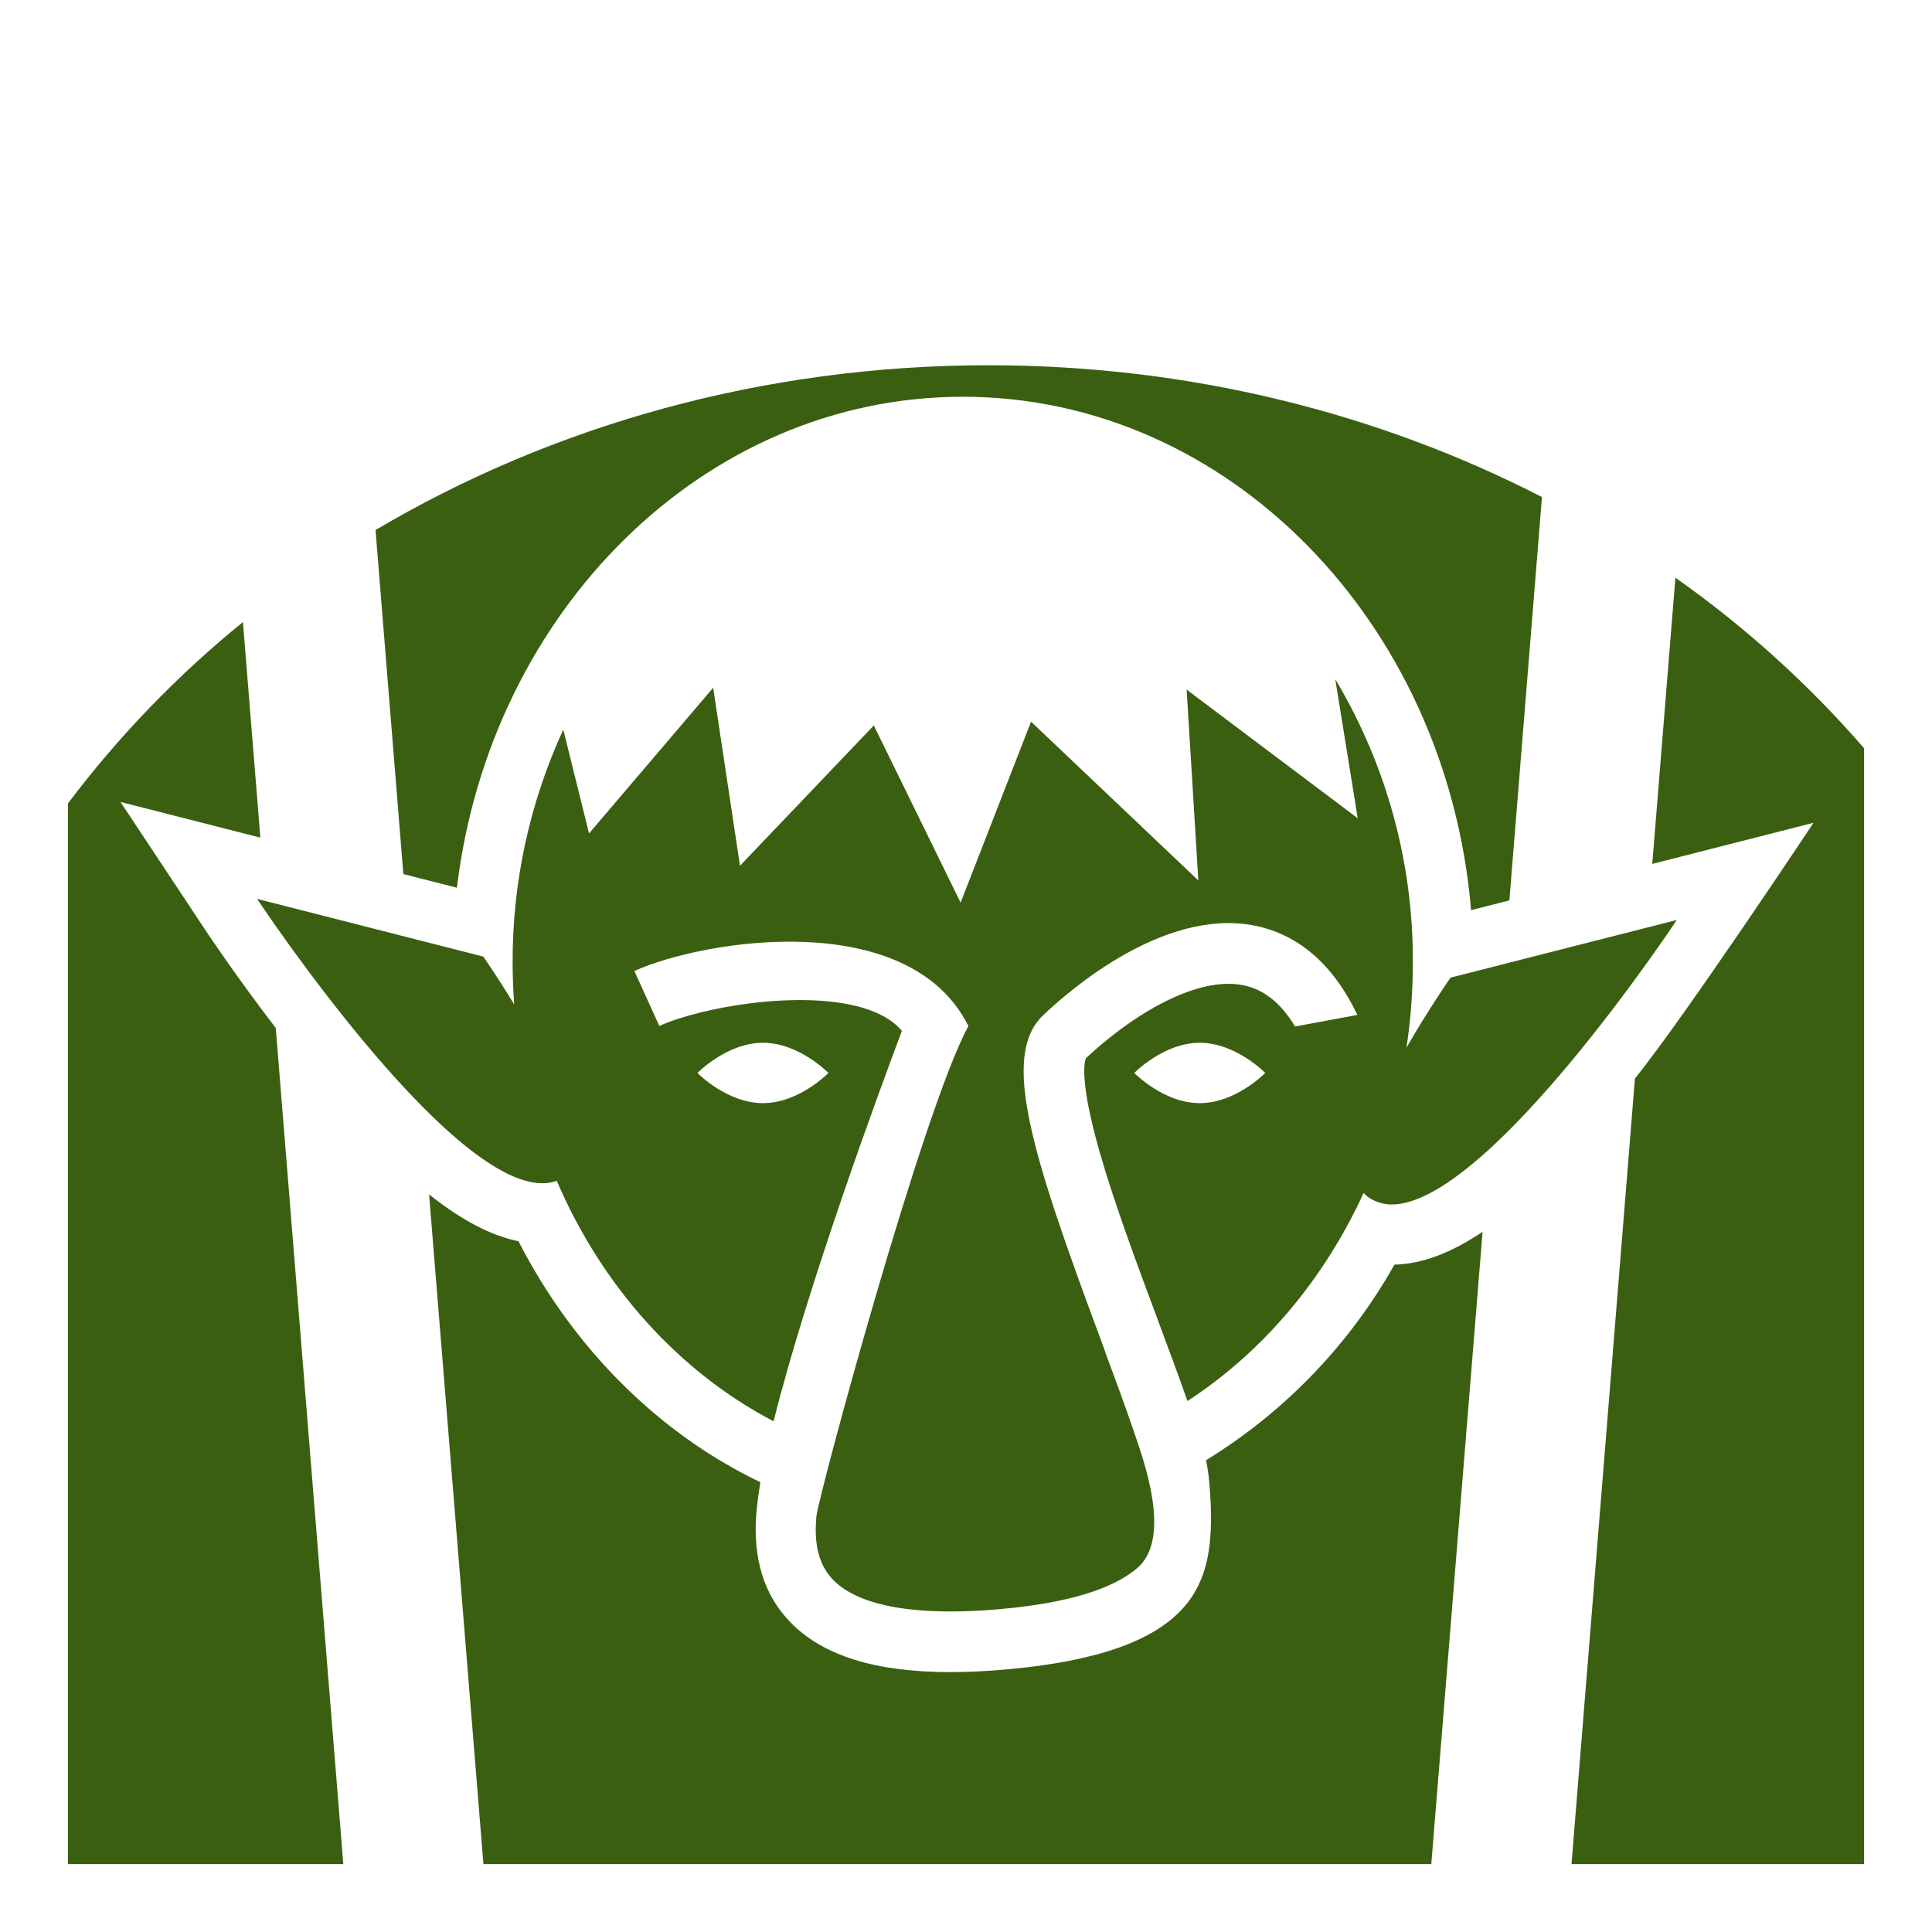
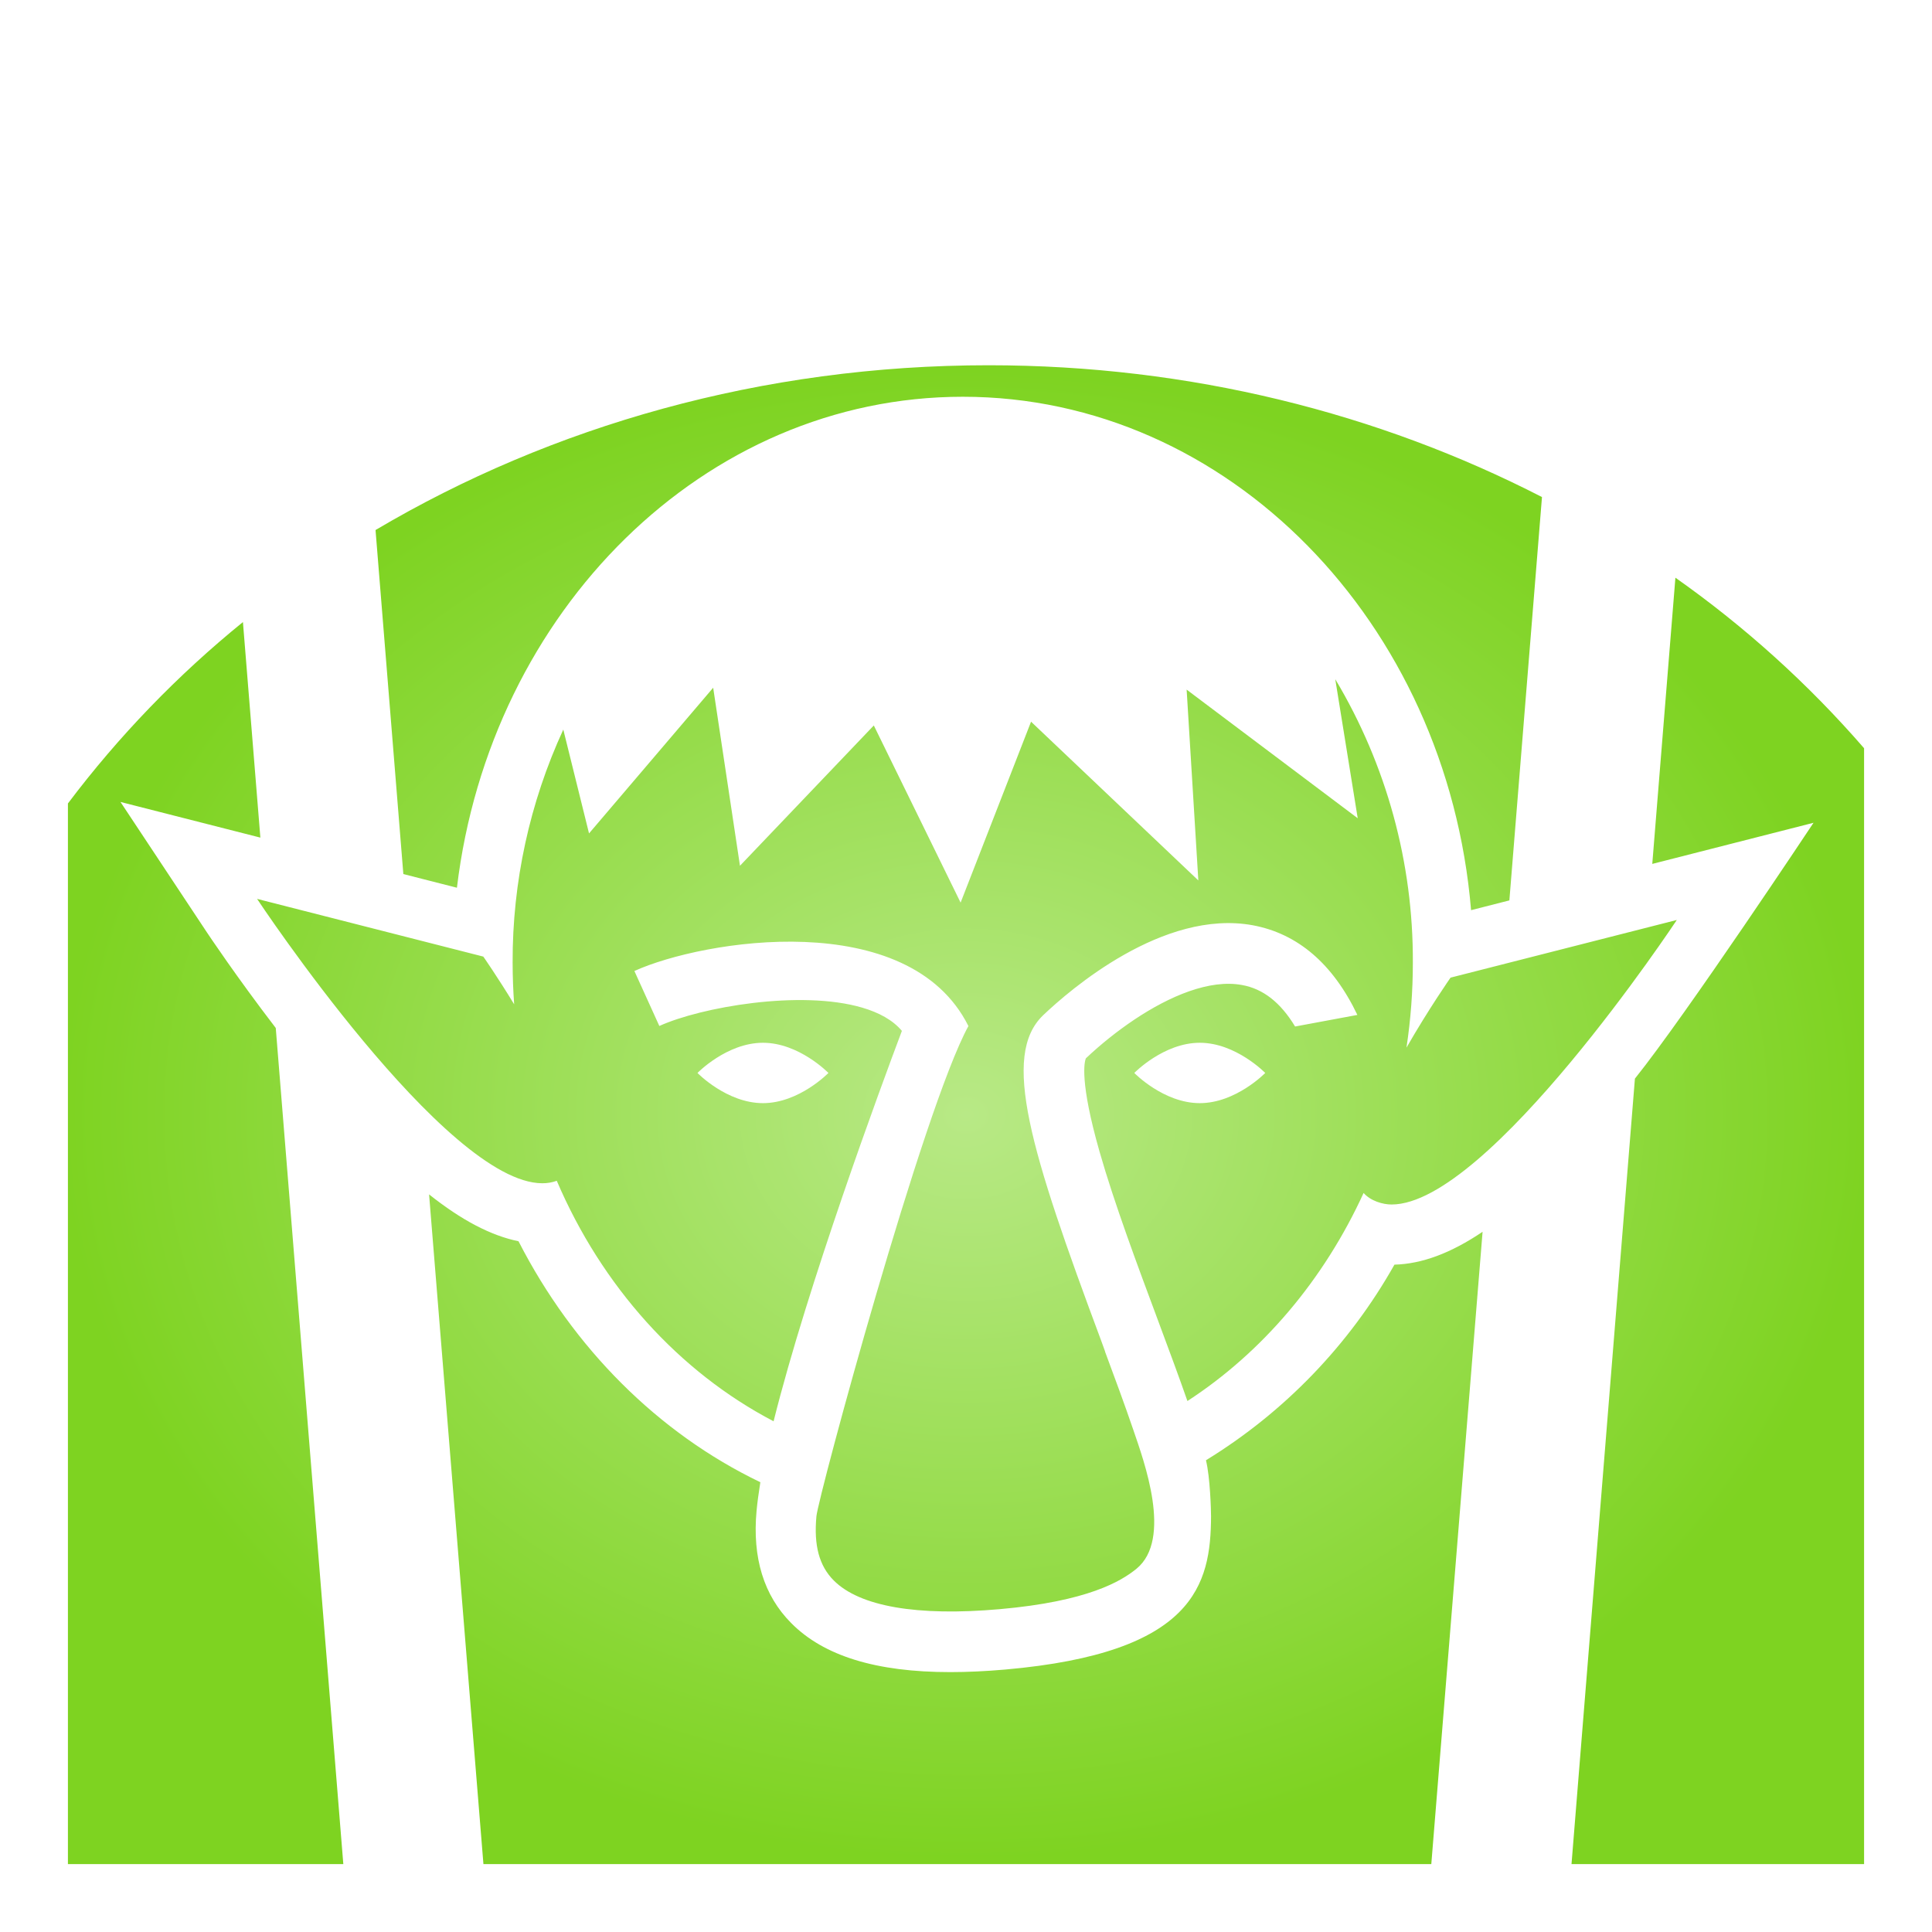
- <svg xmlns="http://www.w3.org/2000/svg" viewBox="0 0 512 512" style="height: 48px; width: 48px;">
-   <path d="M0 0h512v512H0z" fill="#cd1717" fill-opacity="0" />
+ <svg xmlns="http://www.w3.org/2000/svg" viewBox="0 0 512 512" style="height: 64px; width: 64px;">
+   <defs>
+     <radialGradient id="gradient-1">
+       <stop offset="0%" stop-color="#b8e986" stop-opacity="1" />
+       <stop offset="100%" stop-color="#7ed321" stop-opacity="1" />
+     </radialGradient>
+   </defs>
  <g class="" transform="translate(0,0)" style="touch-action: none;">
-     <path d="M262 96.795c-60 0-115.84 16.07-162.48 43.67l7.37 91.17 14.2 3.62c8.8-73.35 65.57-130.12 134.08-130.11 70.35 0 128.32 59.86 134.68 136.06l10.15-2.59 8.64-106.89c-43.23-22.22-93.28-34.93-146.64-34.93zm182 56.3l-6.13 75.85 42.73-10.9s-33.62 50.7-47.33 67.8L416.467 494H494V198.287a278.49 278.49 0 0 0-50-45.19zm-379.62 11.76A275.38 275.38 0 0 0 18 212.925V494h72.982L73.08 272.426c-10.5-13.69-17.82-24.71-18.23-25.31l-22.92-34.59 37.07 9.45zm289.48 15.14l5.95 36.85-45.34-34.09 3.1 50.57-44.33-42.07-18.67 47.95-23-46.95-35.47 37.18-7.1-47.18-32.9 38.61-6.82-27.52a146.56 146.56 0 0 0-13.43 61.73c.007 3.733.143 7.426.41 11.08-4.51-7.39-8.18-12.65-8.18-12.65l-59.95-15.29s49.92 75.36 75.59 75.36c1.306.01 2.602-.21 3.83-.65 11.98 27.99 32.37 50.62 57.46 63.73 9.07-36.31 28.51-88.87 34-103.46-2.4-2.87-6.08-4.86-10.51-6.16-8.16-2.4-18.91-2.44-29-1.23-9.92 1.19-19.21 3.57-24.77 6.09l-6.61-14.57c18.2-8.26 72.67-17.12 88.52 14.59-12.02 21.91-39.79 124.66-40.28 129.91-.72 7.73.73 13.13 4.58 17 6.87 6.91 22.09 9.55 44 7.62 23.31-2.05 32.18-7.39 36.24-10.71 9.6-7.86 1.97-28.56-.8-36.69-2.26-6.63-5.03-14.12-7.53-20.84v-.08l-1-2.76c-18.86-50.56-26.54-75.59-15.44-86.28l.06-.06c7.02-6.68 31.78-28.17 55.53-23.82 11.9 2.22 21.22 10.18 27.72 23.76l-16.51 3.07c-3.84-6.36-8.47-10-14.08-11-8.57-1.57-19.13 2.91-28.51 9.17a99.32 99.32 0 0 0-12.87 10.28c-.35.93-1.7 6.02 3.65 24.75 3.89 13.63 10.04 30.09 15.46 44.63 3.06 8.22 5.69 15.31 7.82 21.42 19.89-12.92 36.17-32.14 46.69-55.14 1.806 2.085 5.055 3.073 7.42 3.06 25.67 0 75.58-75.4 75.58-75.4l-59.96 15.28s-5.75 8.22-11.68 18.55a150.51 150.51 0 0 0 1.69-22.51 145 145 0 0 0-20.56-75.13zm-151.67 96.35c9.58 0 17.35 8 17.35 8s-7.77 8-17.35 8c-9.58 0-17.35-8-17.35-8s7.77-8 17.35-8zm115.76 0c9.58 0 17.35 8 17.35 8s-7.77 8-17.35 8c-9.58 0-17.35-8-17.35-8s7.77-8 17.35-8zm-204.24 40.18L128.114 494H379.31l13.59-167.564c-8.47 5.71-16.13 8.52-23.36 8.71a143.18 143.18 0 0 1-49.95 51.838c1.11 4.44 1.35 13.33 1.35 14.83-.07 18.13-4.34 36.21-54.52 40.63-5.173.455-10.033.68-14.58.68-19.67 0-33.54-4.28-42.17-13-7.25-7.29-10.33-17.3-9.17-29.77.21-2.27.57-4.81 1-7.55-27.09-13-49.61-35.59-64.09-63.86-7.28-1.49-15.06-5.54-23.7-12.42z" fill="#3b5f10" fill-opacity="1" />
+     <path d="M262 96.795c-60 0-115.84 16.07-162.48 43.67l7.37 91.17 14.2 3.62c8.8-73.35 65.57-130.12 134.08-130.11 70.35 0 128.32 59.86 134.68 136.06l10.15-2.59 8.64-106.89c-43.23-22.22-93.28-34.93-146.64-34.93zm182 56.3l-6.13 75.85 42.73-10.9s-33.62 50.7-47.33 67.8L416.467 494H494V198.287a278.49 278.49 0 0 0-50-45.19zm-379.62 11.76A275.38 275.38 0 0 0 18 212.925V494h72.982L73.08 272.426c-10.5-13.69-17.82-24.71-18.23-25.31l-22.92-34.59 37.07 9.45zm289.48 15.14l5.95 36.85-45.34-34.09 3.1 50.57-44.33-42.07-18.67 47.95-23-46.95-35.47 37.18-7.1-47.18-32.9 38.61-6.82-27.52a146.56 146.56 0 0 0-13.43 61.73c.007 3.733.143 7.426.41 11.08-4.51-7.39-8.18-12.65-8.18-12.65l-59.95-15.29s49.92 75.36 75.59 75.36c1.306.01 2.602-.21 3.83-.65 11.98 27.99 32.37 50.62 57.46 63.73 9.07-36.31 28.51-88.87 34-103.46-2.4-2.87-6.08-4.86-10.51-6.16-8.16-2.4-18.91-2.44-29-1.23-9.92 1.19-19.21 3.57-24.77 6.09l-6.61-14.57c18.2-8.26 72.67-17.12 88.52 14.59-12.02 21.91-39.79 124.66-40.28 129.91-.72 7.73.73 13.13 4.58 17 6.87 6.91 22.09 9.55 44 7.62 23.31-2.05 32.18-7.39 36.24-10.71 9.6-7.86 1.97-28.56-.8-36.69-2.26-6.63-5.03-14.12-7.53-20.84v-.08l-1-2.76c-18.86-50.56-26.54-75.59-15.44-86.28l.06-.06c7.02-6.68 31.78-28.17 55.53-23.82 11.9 2.22 21.22 10.18 27.72 23.76l-16.51 3.07c-3.84-6.36-8.47-10-14.08-11-8.57-1.57-19.13 2.91-28.51 9.17a99.32 99.32 0 0 0-12.87 10.28c-.35.93-1.7 6.02 3.65 24.75 3.89 13.63 10.04 30.09 15.46 44.63 3.06 8.22 5.69 15.31 7.82 21.42 19.89-12.92 36.17-32.14 46.69-55.14 1.806 2.085 5.055 3.073 7.42 3.06 25.67 0 75.58-75.4 75.58-75.4l-59.96 15.28s-5.75 8.22-11.68 18.55a150.51 150.51 0 0 0 1.69-22.51 145 145 0 0 0-20.56-75.13zm-151.67 96.35c9.58 0 17.35 8 17.35 8s-7.77 8-17.35 8c-9.58 0-17.35-8-17.35-8s7.77-8 17.35-8zm115.76 0c9.58 0 17.35 8 17.35 8s-7.77 8-17.35 8c-9.58 0-17.35-8-17.35-8s7.77-8 17.35-8zm-204.24 40.18L128.114 494H379.31l13.59-167.564c-8.47 5.71-16.13 8.52-23.36 8.71a143.18 143.18 0 0 1-49.95 51.838c1.11 4.44 1.35 13.33 1.35 14.83-.07 18.13-4.34 36.21-54.52 40.63-5.173.455-10.033.68-14.58.68-19.67 0-33.54-4.28-42.17-13-7.25-7.29-10.33-17.3-9.17-29.77.21-2.27.57-4.81 1-7.55-27.09-13-49.61-35.59-64.09-63.86-7.28-1.49-15.06-5.54-23.7-12.42z" fill="url(#gradient-1)" />
  </g>
</svg>
